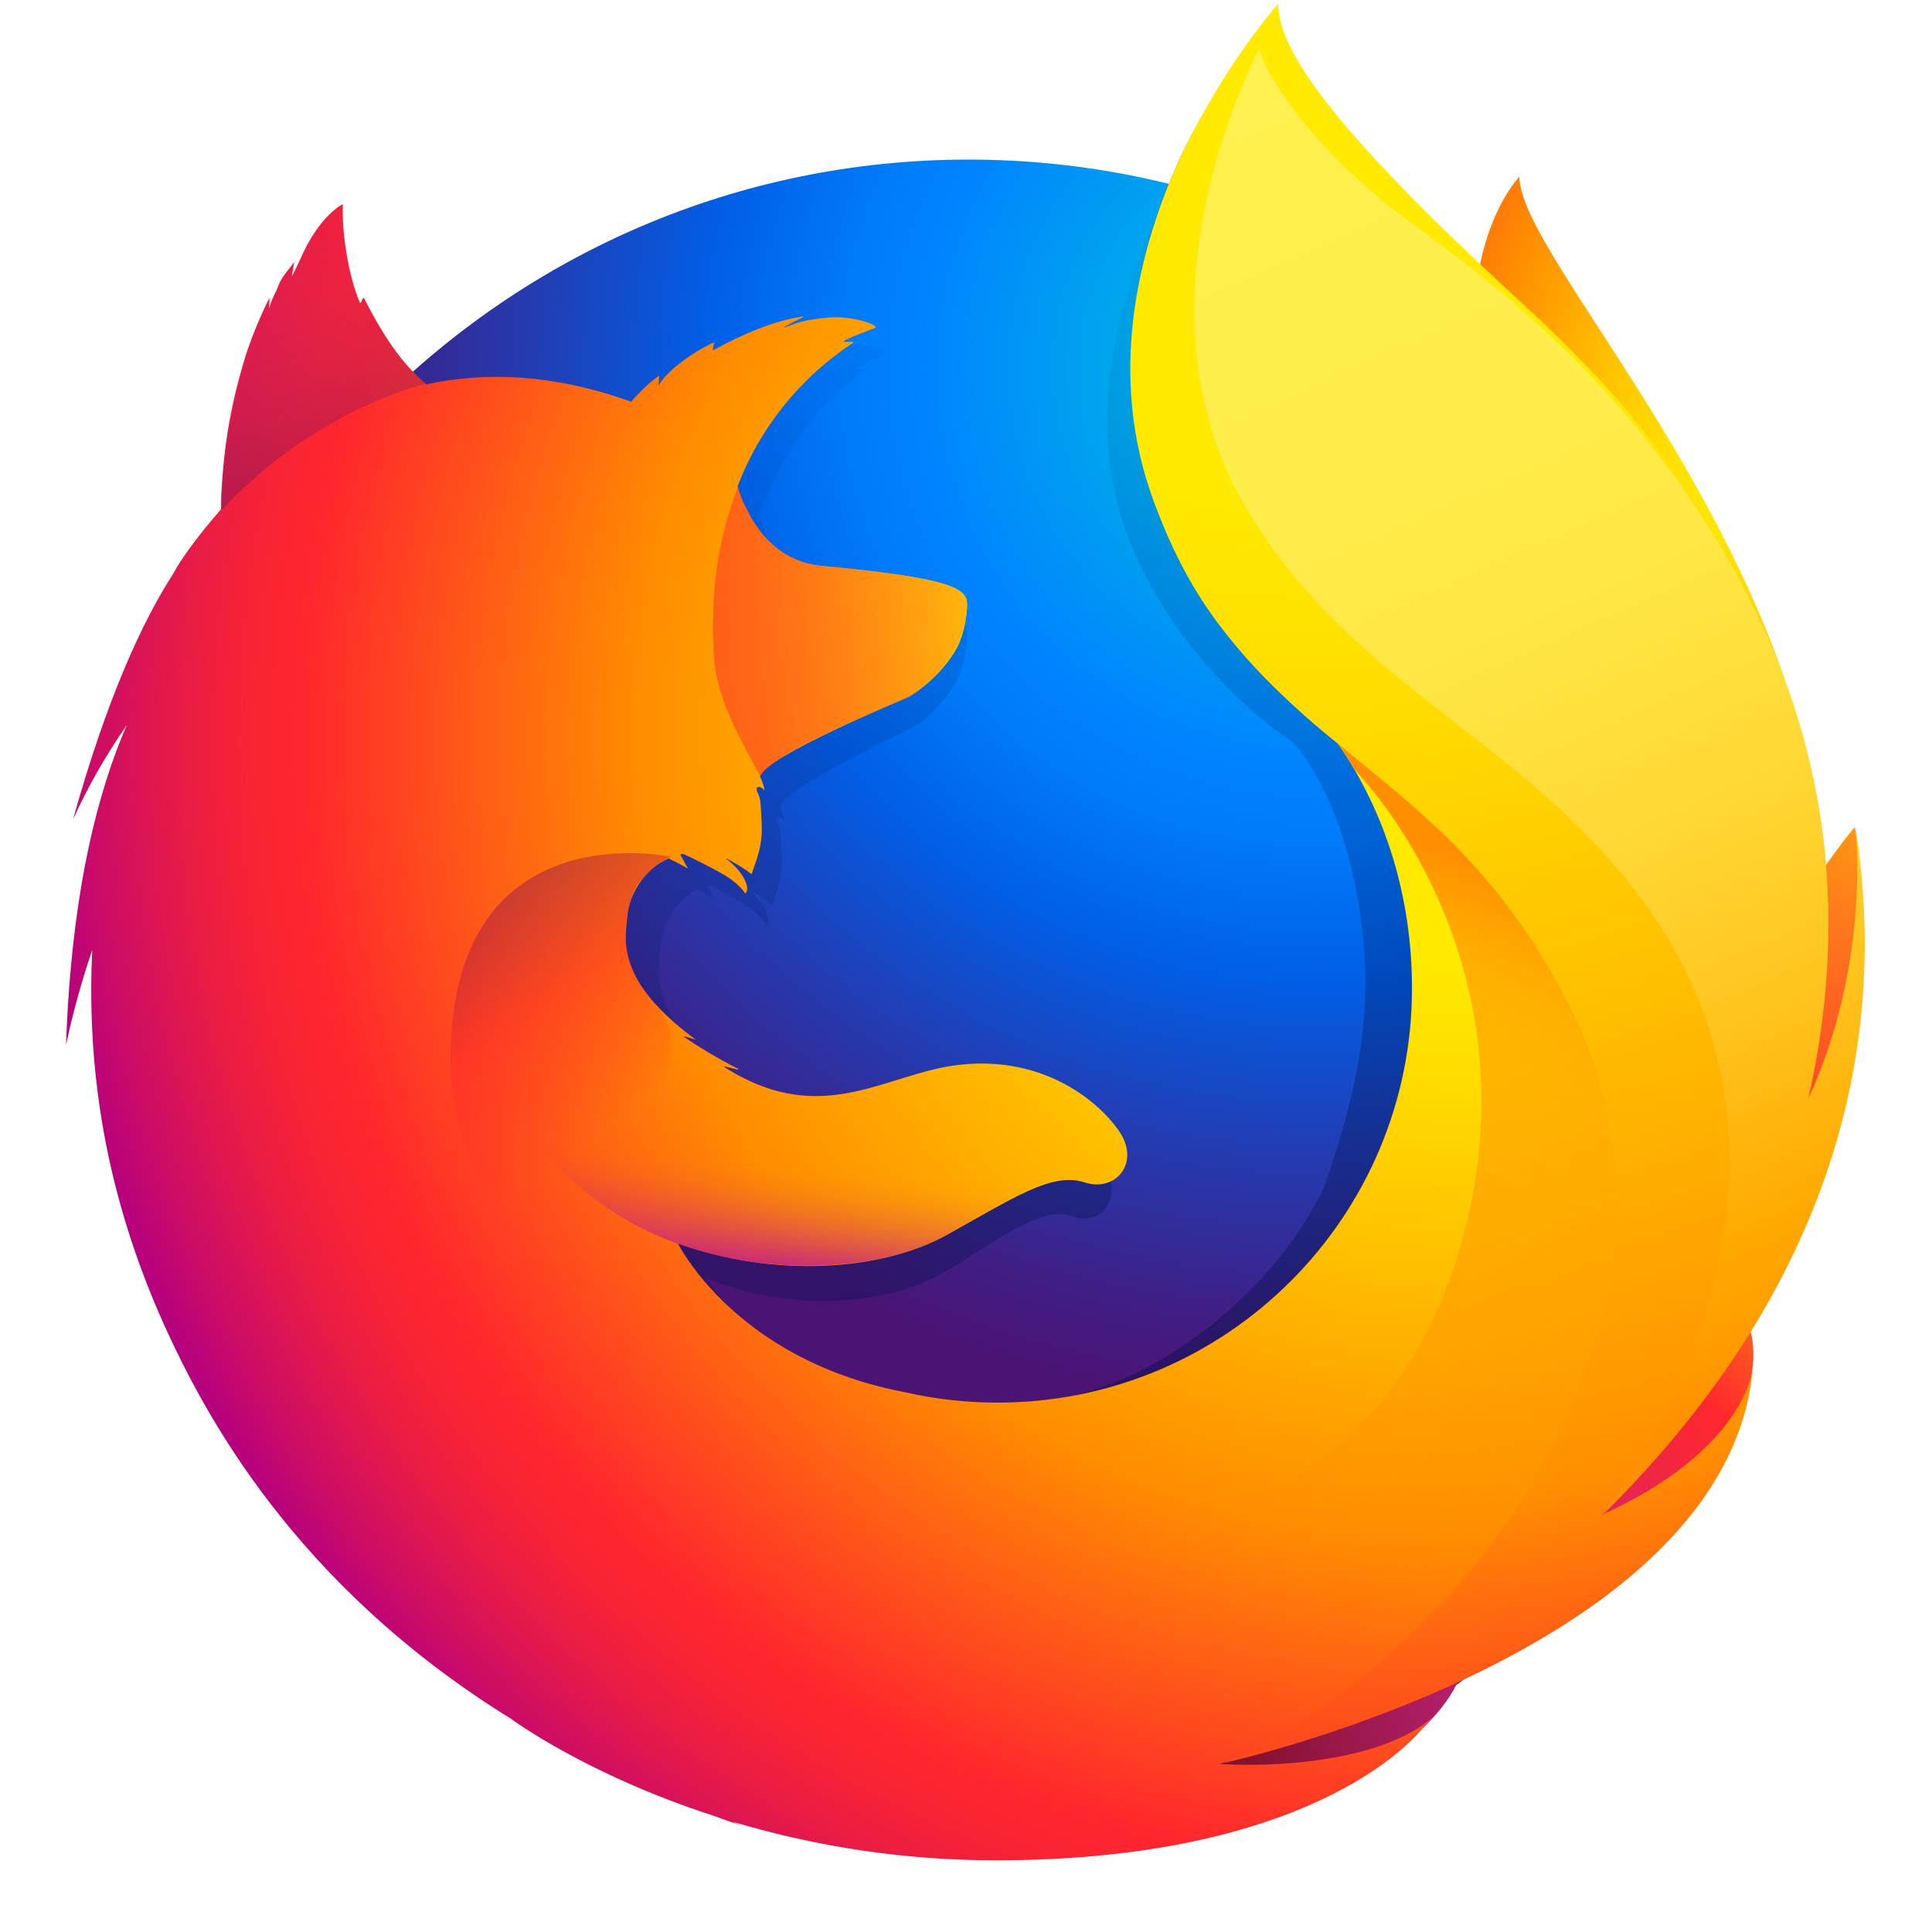
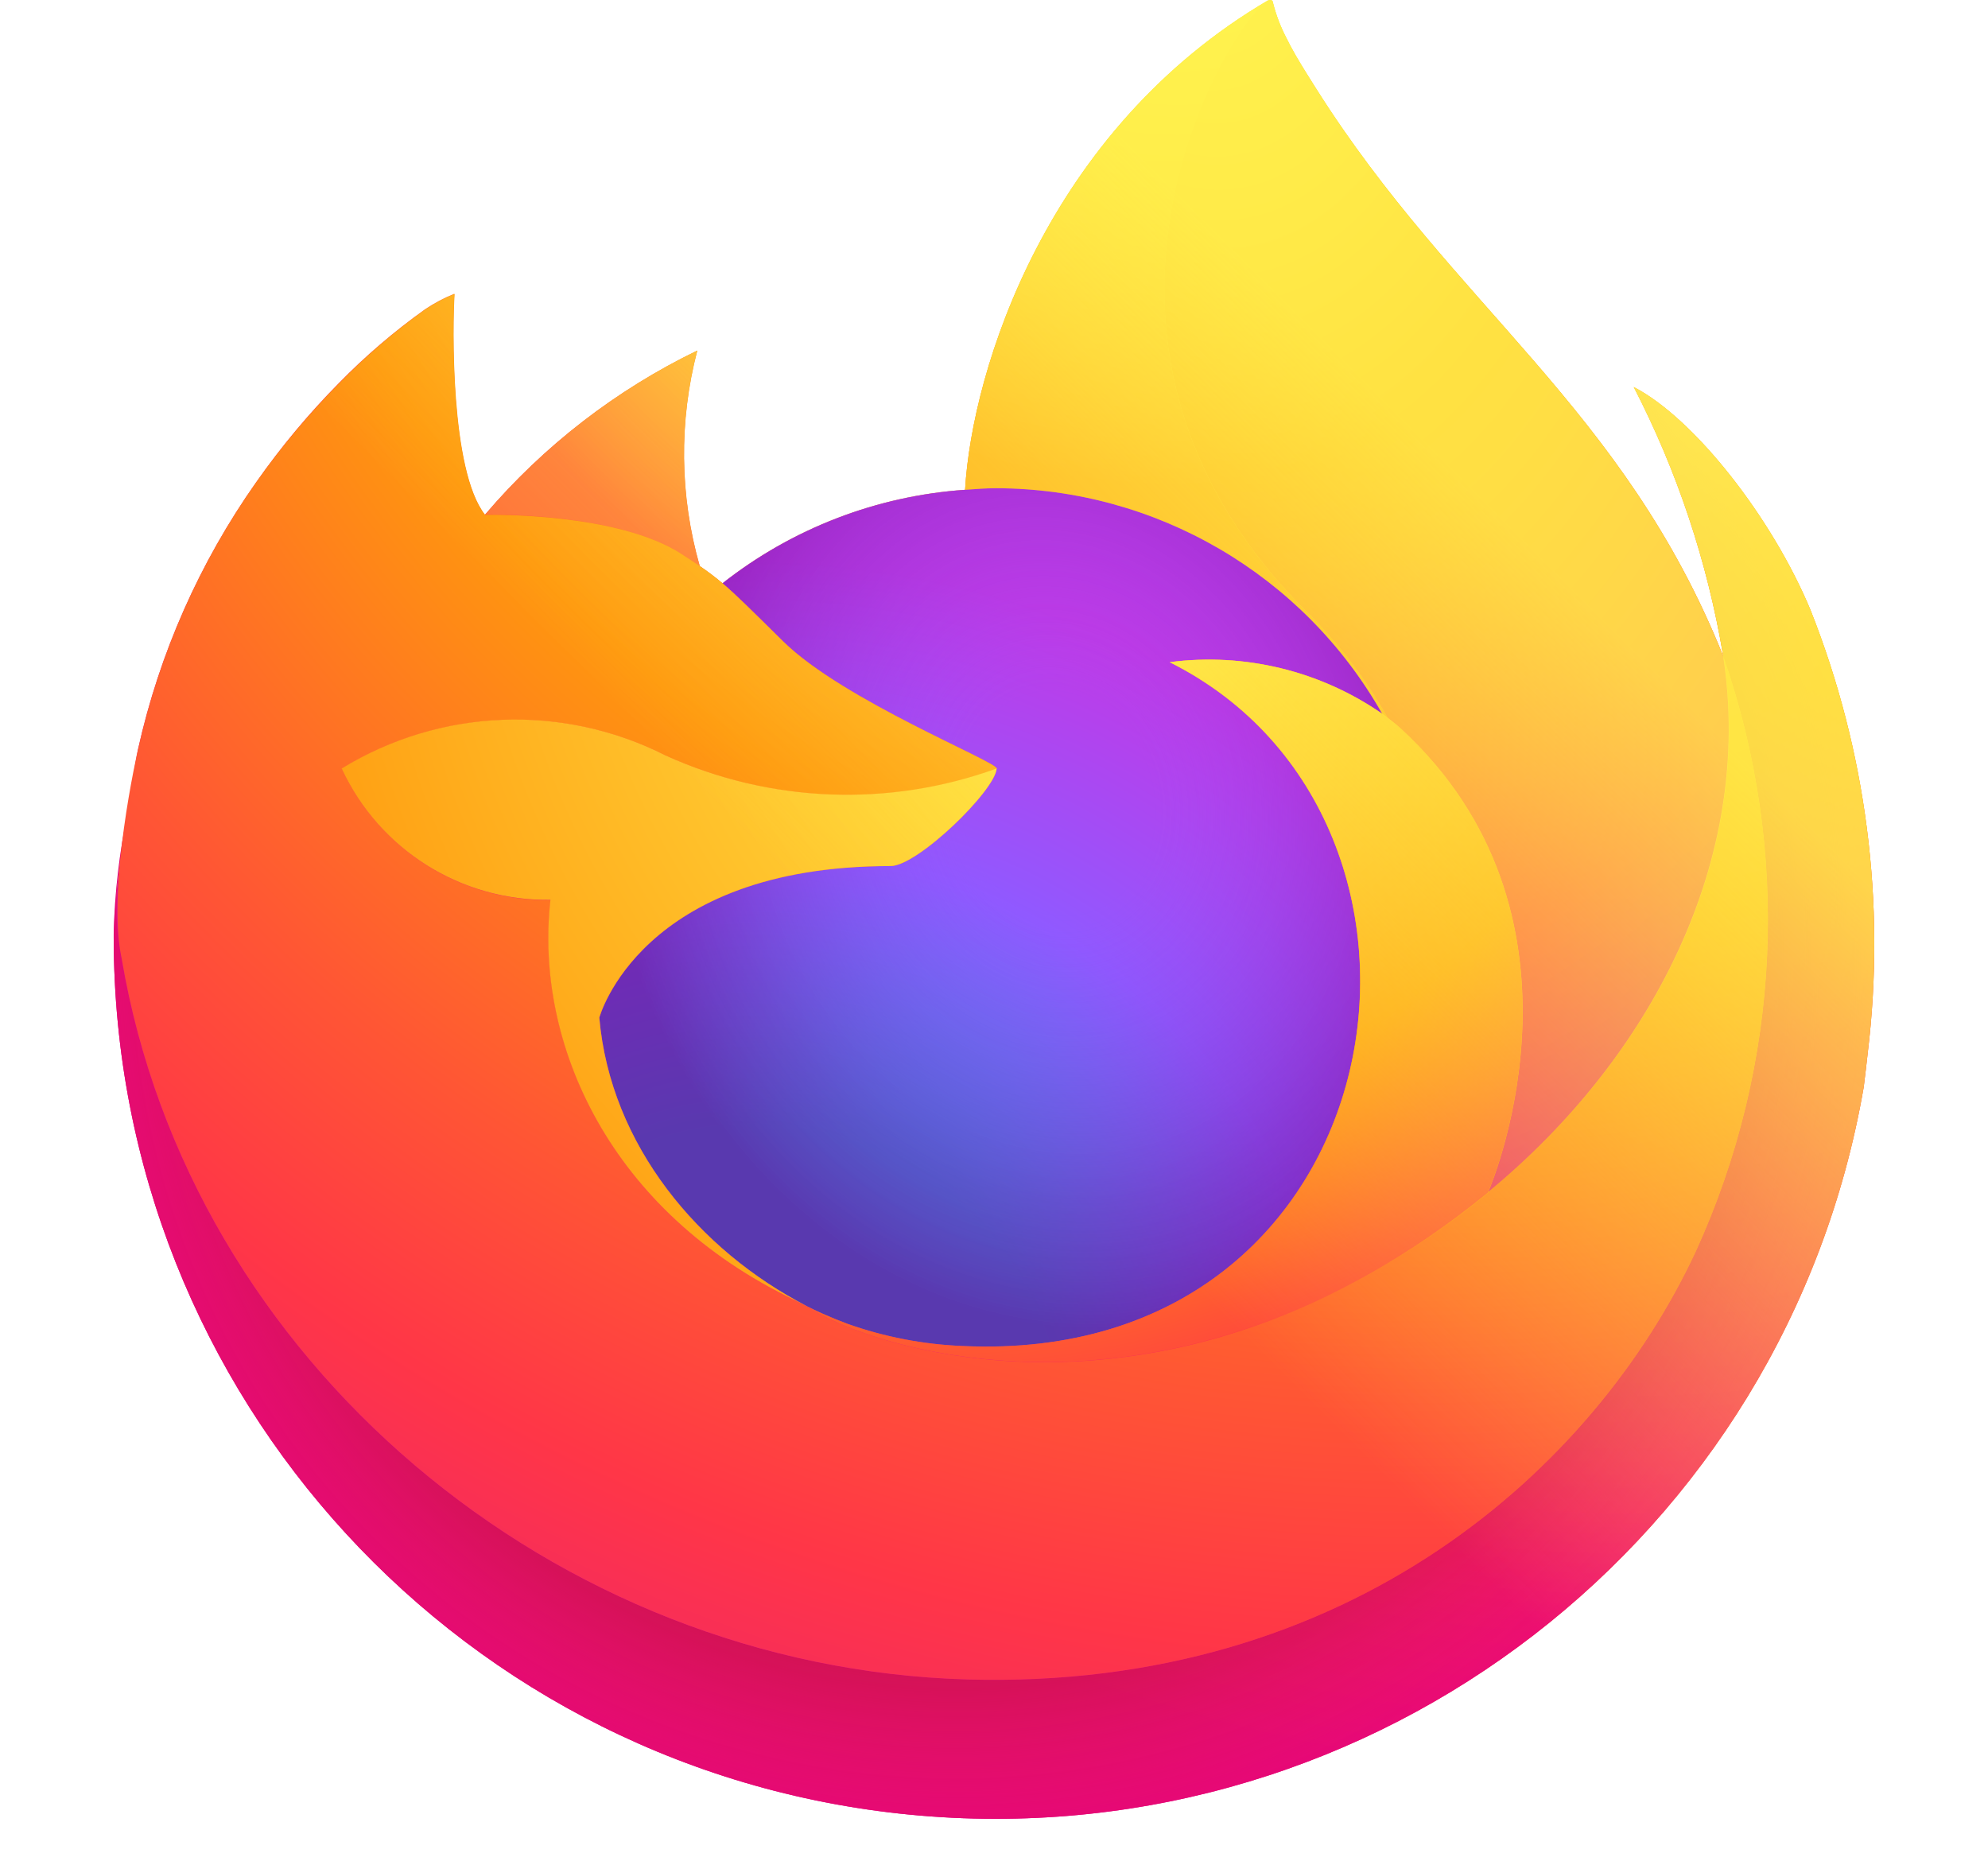
- <svg xmlns="http://www.w3.org/2000/svg" id="Firefox_-_Large" viewBox="0 0 1024 1024">
-   <defs>
-     <radialGradient id="radial-gradient" cx="-14480.522" cy="-8329.079" fx="-14509.281" r="450.875" gradientTransform="matrix(0.762, 0.034, -0.05, 1.12, 11560.893, 10069.103)" gradientUnits="userSpaceOnUse">
-       <stop offset="0.045" stop-color="#ffea00" />
-       <stop offset="0.12" stop-color="#ffde00" />
-       <stop offset="0.254" stop-color="#ffbf00" />
-       <stop offset="0.429" stop-color="#ff8e00" />
-       <stop offset="0.769" stop-color="#ff272d" />
-       <stop offset="0.872" stop-color="#e0255a" />
-       <stop offset="0.953" stop-color="#cc2477" />
-       <stop offset="1" stop-color="#c42482" />
+ <svg xmlns="http://www.w3.org/2000/svg" height="81.967" width="87.419" id="svg1008" version="1.1" viewBox="0 0 87.419 81.967">
+   <defs id="defs978">
+     <linearGradient gradientTransform="translate(3.7,-0.0040855)" gradientUnits="userSpaceOnUse" y2="74.468" x2="6.447" y1="12.393" x1="70.786" id="a">
+       <stop id="stop834" stop-color="#fff44f" offset=".048" />
+       <stop id="stop836" stop-color="#ffe847" offset=".111" />
+       <stop id="stop838" stop-color="#ffc830" offset=".225" />
+       <stop id="stop840" stop-color="#ff980e" offset=".368" />
+       <stop id="stop842" stop-color="#ff8b16" offset=".401" />
+       <stop id="stop844" stop-color="#ff672a" offset=".462" />
+       <stop id="stop846" stop-color="#ff3647" offset=".534" />
+       <stop id="stop848" stop-color="#e31587" offset=".705" />
+     </linearGradient>
+     <radialGradient gradientUnits="userSpaceOnUse" gradientTransform="translate(7978.7,8523.996)" r="80.797" cy="-8515.121" cx="-7907.187" id="b">
+       <stop id="stop851" stop-color="#ffbd4f" offset=".129" />
+       <stop id="stop853" stop-color="#ffac31" offset=".186" />
+       <stop id="stop855" stop-color="#ff9d17" offset=".247" />
+       <stop id="stop857" stop-color="#ff980e" offset=".283" />
+       <stop id="stop859" stop-color="#ff563b" offset=".403" />
+       <stop id="stop861" stop-color="#ff3750" offset=".467" />
+       <stop id="stop863" stop-color="#f5156c" offset=".71" />
+       <stop id="stop865" stop-color="#eb0878" offset=".782" />
+       <stop id="stop867" stop-color="#e50080" offset=".86" />
    </radialGradient>
-     <radialGradient id="radial-gradient-2" cx="-7529.669" cy="-7921.608" r="791.229" gradientTransform="translate(9921.963 9899.103) scale(1.225 1.225)" gradientUnits="userSpaceOnUse">
-       <stop offset="0" stop-color="#00ccda" />
-       <stop offset="0.22" stop-color="#0083ff" />
-       <stop offset="0.261" stop-color="#007af9" />
-       <stop offset="0.33" stop-color="#0060e8" />
-       <stop offset="0.333" stop-color="#005fe7" />
-       <stop offset="0.438" stop-color="#2639ad" />
-       <stop offset="0.522" stop-color="#401e84" />
-       <stop offset="0.566" stop-color="#4a1475" />
+     <radialGradient gradientUnits="userSpaceOnUse" gradientTransform="translate(7978.7,8523.996)" r="80.797" cy="-8482.089" cx="-7936.711" id="c">
+       <stop id="stop870" stop-color="#960e18" offset=".3" />
+       <stop id="stop872" stop-opacity=".74" stop-color="#b11927" offset=".351" />
+       <stop id="stop874" stop-opacity=".343" stop-color="#db293d" offset=".435" />
+       <stop id="stop876" stop-opacity=".094" stop-color="#f5334b" offset=".497" />
+       <stop id="stop878" stop-opacity="0" stop-color="#ff3750" offset=".53" />
    </radialGradient>
-     <linearGradient id="linear-gradient" x1="575.669" y1="731.188" x2="384.231" y2="104.96" gradientUnits="userSpaceOnUse">
-       <stop offset="0" stop-color="#000f43" stop-opacity="0.4" />
-       <stop offset="0.485" stop-color="#001962" stop-opacity="0.173" />
-       <stop offset="1" stop-color="#002079" stop-opacity="0" />
-     </linearGradient>
-     <radialGradient id="radial-gradient-3" cx="-8260.94" cy="-6516.556" r="266.886" gradientTransform="matrix(1.219, 0.123, -0.123, 1.219, 10296.265, 9597.23)" gradientUnits="userSpaceOnUse">
-       <stop offset="0.003" stop-color="#ffea00" />
-       <stop offset="0.497" stop-color="#ff272d" />
-       <stop offset="1" stop-color="#c42482" />
+     <radialGradient gradientUnits="userSpaceOnUse" gradientTransform="translate(7978.7,8523.996)" r="58.534" cy="-8533.457" cx="-7926.97" id="d">
+       <stop id="stop881" stop-color="#fff44f" offset=".132" />
+       <stop id="stop883" stop-color="#ffdc3e" offset=".252" />
+       <stop id="stop885" stop-color="#ff9d12" offset=".506" />
+       <stop id="stop887" stop-color="#ff980e" offset=".526" />
    </radialGradient>
-     <radialGradient id="radial-gradient-4" cx="-8285.087" cy="-6772.468" r="445.678" gradientTransform="matrix(1.219, 0.123, -0.123, 1.219, 10296.265, 9597.23)" gradientUnits="userSpaceOnUse">
-       <stop offset="0.003" stop-color="#ffe900" />
-       <stop offset="0.157" stop-color="#ffaf0e" />
-       <stop offset="0.316" stop-color="#ff7a1b" />
-       <stop offset="0.472" stop-color="#ff4e26" />
-       <stop offset="0.621" stop-color="#ff2c2e" />
-       <stop offset="0.762" stop-color="#ff1434" />
-       <stop offset="0.892" stop-color="#ff0538" />
-       <stop offset="1" stop-color="#ff0039" />
+     <radialGradient gradientUnits="userSpaceOnUse" gradientTransform="translate(7978.7,8523.996)" r="38.471" cy="-8460.984" cx="-7945.648" id="e">
+       <stop id="stop890" stop-color="#3a8ee6" offset=".353" />
+       <stop id="stop892" stop-color="#5c79f0" offset=".472" />
+       <stop id="stop894" stop-color="#9059ff" offset=".669" />
+       <stop id="stop896" stop-color="#c139e6" offset="1" />
    </radialGradient>
-     <radialGradient id="radial-gradient-5" cx="-8222.051" cy="-6359.332" r="408.958" gradientTransform="matrix(1.219, 0.123, -0.123, 1.219, 10296.265, 9597.23)" gradientUnits="userSpaceOnUse">
-       <stop offset="0.003" stop-color="#ff272d" />
-       <stop offset="0.497" stop-color="#c42482" />
-       <stop offset="0.986" stop-color="#620700" />
+     <radialGradient gradientUnits="userSpaceOnUse" gradientTransform="matrix(0.972,-0.235,0.275,1.138,10095.002,7833.794)" r="20.397" cy="-8491.546" cx="-7935.62" id="f">
+       <stop id="stop899" stop-opacity="0" stop-color="#9059ff" offset=".206" />
+       <stop id="stop901" stop-opacity=".064" stop-color="#8c4ff3" offset=".278" />
+       <stop id="stop903" stop-opacity=".45" stop-color="#7716a8" offset=".747" />
+       <stop id="stop905" stop-opacity=".6" stop-color="#6e008b" offset=".975" />
    </radialGradient>
-     <radialGradient id="radial-gradient-6" cx="750.189" cy="396.041" fx="778.167" fy="382.212" r="782.18" gradientUnits="userSpaceOnUse">
-       <stop offset="0.156" stop-color="#ffea00" />
-       <stop offset="0.231" stop-color="#ffde00" />
-       <stop offset="0.365" stop-color="#ffbf00" />
-       <stop offset="0.541" stop-color="#ff8e00" />
-       <stop offset="0.763" stop-color="#ff272d" />
-       <stop offset="0.796" stop-color="#f92433" />
-       <stop offset="0.841" stop-color="#e91c45" />
-       <stop offset="0.893" stop-color="#cf0e62" />
-       <stop offset="0.935" stop-color="#b5007f" />
+     <radialGradient gradientUnits="userSpaceOnUse" gradientTransform="translate(7978.7,8523.996)" r="27.676" cy="-8518.427" cx="-7937.731" id="g">
+       <stop id="stop908" stop-color="#ffe226" offset="0" />
+       <stop id="stop910" stop-color="#ffdb27" offset=".121" />
+       <stop id="stop912" stop-color="#ffc82a" offset=".295" />
+       <stop id="stop914" stop-color="#ffa930" offset=".502" />
+       <stop id="stop916" stop-color="#ff7e37" offset=".732" />
+       <stop id="stop918" stop-color="#ff7139" offset=".792" />
    </radialGradient>
-     <radialGradient id="radial-gradient-7" cx="691.339" cy="3.289" r="923.615" gradientUnits="userSpaceOnUse">
-       <stop offset="0.279" stop-color="#ffea00" />
-       <stop offset="0.402" stop-color="#fd0" />
-       <stop offset="0.63" stop-color="#ffba00" />
-       <stop offset="0.856" stop-color="#ff9100" />
-       <stop offset="0.933" stop-color="#ff6711" />
-       <stop offset="0.994" stop-color="#ff4a1d" />
+     <radialGradient gradientUnits="userSpaceOnUse" gradientTransform="translate(7978.7,8523.996)" r="118.081" cy="-8535.981" cx="-7915.977" id="h">
+       <stop id="stop921" stop-color="#fff44f" offset=".113" />
+       <stop id="stop923" stop-color="#ff980e" offset=".456" />
+       <stop id="stop925" stop-color="#ff5634" offset=".622" />
+       <stop id="stop927" stop-color="#ff3647" offset=".716" />
+       <stop id="stop929" stop-color="#e31587" offset=".904" />
    </radialGradient>
-     <linearGradient id="linear-gradient-2" x1="-8944.65" y1="-6677.742" x2="-8660.289" y2="-6750.226" gradientTransform="matrix(1.219, 0.123, -0.123, 1.219, 10296.265, 9597.23)" gradientUnits="userSpaceOnUse">
-       <stop offset="0" stop-color="#c42482" stop-opacity="0.5" />
-       <stop offset="0.474" stop-color="#ff272d" stop-opacity="0.5" />
-       <stop offset="0.486" stop-color="#ff2c2c" stop-opacity="0.513" />
-       <stop offset="0.675" stop-color="#ff7a1a" stop-opacity="0.72" />
-       <stop offset="0.829" stop-color="#ffb20d" stop-opacity="0.871" />
-       <stop offset="0.942" stop-color="#ffd605" stop-opacity="0.964" />
-       <stop offset="1" stop-color="#ffe302" />
-     </linearGradient>
-     <linearGradient id="linear-gradient-3" x1="245.347" y1="-1082.012" x2="190.775" y2="-1221.859" gradientTransform="matrix(0.995, 0.1, -0.1, 0.995, -173.696, 1313.941)" gradientUnits="userSpaceOnUse">
-       <stop offset="0" stop-color="#891551" stop-opacity="0.6" />
-       <stop offset="1" stop-color="#c42482" stop-opacity="0" />
-     </linearGradient>
-     <linearGradient id="linear-gradient-4" x1="22.04" y1="718.827" x2="116.148" y2="825.714" gradientTransform="matrix(0.995, 0.1, -0.1, 0.995, 305.439, -246.471)" gradientUnits="userSpaceOnUse">
-       <stop offset="0.005" stop-color="#891551" stop-opacity="0.5" />
-       <stop offset="0.484" stop-color="#ff272d" stop-opacity="0.5" />
-       <stop offset="1" stop-color="#ff272d" stop-opacity="0" />
-     </linearGradient>
-     <linearGradient id="linear-gradient-5" x1="200.104" y1="904.616" x2="200.171" y2="829.835" gradientTransform="matrix(0.995, 0.1, -0.1, 0.995, 305.439, -246.471)" gradientUnits="userSpaceOnUse">
-       <stop offset="0" stop-color="#c42482" />
-       <stop offset="0.083" stop-color="#c42482" stop-opacity="0.81" />
-       <stop offset="0.206" stop-color="#c42482" stop-opacity="0.565" />
-       <stop offset="0.328" stop-color="#c42482" stop-opacity="0.362" />
-       <stop offset="0.447" stop-color="#c42482" stop-opacity="0.204" />
-       <stop offset="0.562" stop-color="#c42482" stop-opacity="0.091" />
-       <stop offset="0.673" stop-color="#c42482" stop-opacity="0.023" />
-       <stop offset="0.773" stop-color="#c42482" stop-opacity="0" />
-     </linearGradient>
-     <linearGradient id="linear-gradient-6" x1="655.531" y1="38.12" x2="961.187" y2="721.615" gradientUnits="userSpaceOnUse">
-       <stop offset="0" stop-color="#fff14f" />
-       <stop offset="0.268" stop-color="#ffee4c" />
-       <stop offset="0.452" stop-color="#ffe643" />
-       <stop offset="0.612" stop-color="#ffd834" />
-       <stop offset="0.757" stop-color="#ffc41e" />
-       <stop offset="0.892" stop-color="#ffab02" />
-       <stop offset="0.902" stop-color="#ffa900" />
-       <stop offset="0.949" stop-color="#ffa000" />
-       <stop offset="1" stop-color="#ff9100" />
-     </linearGradient>
-     <linearGradient id="linear-gradient-7" x1="715.885" y1="431.21" x2="571.098" y2="819.96" gradientUnits="userSpaceOnUse">
-       <stop offset="0" stop-color="#ff8e00" />
-       <stop offset="0.04" stop-color="#ff8e00" stop-opacity="0.858" />
-       <stop offset="0.084" stop-color="#ff8e00" stop-opacity="0.729" />
-       <stop offset="0.13" stop-color="#ff8e00" stop-opacity="0.628" />
-       <stop offset="0.178" stop-color="#ff8e00" stop-opacity="0.557" />
-       <stop offset="0.227" stop-color="#ff8e00" stop-opacity="0.514" />
-       <stop offset="0.282" stop-color="#ff8e00" stop-opacity="0.5" />
-       <stop offset="0.389" stop-color="#ff8e00" stop-opacity="0.478" />
-       <stop offset="0.524" stop-color="#ff8e00" stop-opacity="0.416" />
-       <stop offset="0.676" stop-color="#ff8e00" stop-opacity="0.314" />
-       <stop offset="0.838" stop-color="#ff8e00" stop-opacity="0.172" />
-       <stop offset="1" stop-color="#ff8e00" stop-opacity="0" />
+     <radialGradient gradientUnits="userSpaceOnUse" gradientTransform="matrix(0.105,0.995,-0.653,0.069,-4680.304,8470.187)" r="86.499" cy="-8522.859" cx="-7927.165" id="i">
+       <stop id="stop932" stop-color="#fff44f" offset="0" />
+       <stop id="stop934" stop-color="#ffe847" offset=".06" />
+       <stop id="stop936" stop-color="#ffc830" offset=".168" />
+       <stop id="stop938" stop-color="#ff980e" offset=".304" />
+       <stop id="stop940" stop-color="#ff8b16" offset=".356" />
+       <stop id="stop942" stop-color="#ff672a" offset=".455" />
+       <stop id="stop944" stop-color="#ff3647" offset=".57" />
+       <stop id="stop946" stop-color="#e31587" offset=".737" />
+     </radialGradient>
+     <radialGradient gradientUnits="userSpaceOnUse" gradientTransform="translate(7978.7,8523.996)" r="73.72" cy="-8508.176" cx="-7938.383" id="j">
+       <stop id="stop949" stop-color="#fff44f" offset=".137" />
+       <stop id="stop951" stop-color="#ff980e" offset=".48" />
+       <stop id="stop953" stop-color="#ff5634" offset=".592" />
+       <stop id="stop955" stop-color="#ff3647" offset=".655" />
+       <stop id="stop957" stop-color="#e31587" offset=".904" />
+     </radialGradient>
+     <radialGradient gradientUnits="userSpaceOnUse" gradientTransform="translate(7978.7,8523.996)" r="80.686" cy="-8503.861" cx="-7918.923" id="k">
+       <stop id="stop960" stop-color="#fff44f" offset=".094" />
+       <stop id="stop962" stop-color="#ffe141" offset=".231" />
+       <stop id="stop964" stop-color="#ffaf1e" offset=".509" />
+       <stop id="stop966" stop-color="#ff980e" offset=".626" />
+     </radialGradient>
+     <linearGradient gradientTransform="translate(3.7,-0.0040855)" gradientUnits="userSpaceOnUse" y2="66.806" x2="15.267" y1="12.061" x1="70.013" id="l">
+       <stop id="stop969" stop-opacity=".8" stop-color="#fff44f" offset=".167" />
+       <stop id="stop971" stop-opacity=".634" stop-color="#fff44f" offset=".266" />
+       <stop id="stop973" stop-opacity=".217" stop-color="#fff44f" offset=".489" />
+       <stop id="stop975" stop-opacity="0" stop-color="#fff44f" offset=".6" />
    </linearGradient>
  </defs>
-   <g>
-     <path d="M805.285,93.558c-23.947,27.884-35.1,90.639-10.818,154.256s61.5,49.8,84.7,114.673c30.623,85.6,16.369,200.589,16.369,200.589s36.814,106.609,62.468-6.633C1014.787,343.74,805.285,145.937,805.285,93.558Z" style="fill: url(#radial-gradient)" />
-     <path id="_Path_" d="M513.072,976.638c245.236,0,443.9-199.739,443.9-446.028S758.308,84.583,513.31,84.583,69.65,284.322,69.65,530.61C69.175,777.137,268.073,976.638,513.072,976.638Z" style="fill: url(#radial-gradient-2)" />
-     <path d="M845.675,805.636a246.888,246.888,0,0,1-30.123,18.183,704,704,0,0,0,38.3-62.961c9.46-10.47,18.126-20.648,25.188-31.653,3.437-5.407,7.313-12.079,11.416-19.819,24.921-44.9,52.4-117.563,53.179-192.2l0-.18c.018-1.837.029-3.675.014-5.515a257.6,257.6,0,0,0-5.712-55.748c.2,1.431.376,2.861.556,4.291-.221-1.1-.407-2.212-.644-3.314.366,2.034.66,4,.976,5.983,5.094,43.217,1.466,85.372-16.682,116.45-.286.454-.58.879-.869,1.323,9.41-47.234,12.558-99.387,2.088-151.6,0,0-4.187-25.383-35.376-102.441-17.952-44.353-49.833-80.716-78-107.207-24.69-30.546-47.114-51.045-59.475-64.06-25.821-27.189-36.643-47.569-41.087-60.867-3.853-1.932-53.135-49.807-57.05-51.631-21.511,33.352-89.162,137.675-56.981,235.146,14.584,44.172,51.467,90.017,90.067,115.736,1.695,1.936,22.969,25.042,33.086,77.157C728.992,524.551,723.5,566.564,702,628.692c-25.286,54.505-90.067,108.388-150.724,113.9C421.6,754.373,374.127,677.484,374.127,677.484c46.336,18.525,97.568,14.65,128.724-4.556,31.4-19.425,50.394-33.827,65.81-28.148,15.2,5.653,27.3-10.756,16.442-27.767a78.5,78.5,0,0,0-79.4-34.573c-31.433,5.109-60.226,30.009-101.412,5.894a85.528,85.528,0,0,1-7.729-5.062c-2.715-1.785,8.826,2.717,6.133.688-8.015-4.354-22.2-13.842-25.88-17.217-.613-.562,6.219,2.179,5.606,1.616-38.51-31.712-33.7-53.134-32.49-66.57.969-10.749,7.964-24.523,19.751-30.11,5.693,3.107,9.24,5.479,9.24,5.479s-2.428-4.961-3.741-7.576c.46-.2.9-.147,1.358-.342,4.664,2.251,14.977,8.1,20.407,11.667,7.072,4.988,9.326,9.436,9.326,9.436s1.862-1.025.485-5.375c-.5-1.784-2.647-7.453-9.652-13.174l.438.049a81.2,81.2,0,0,1,11.867,8.241c1.975-7.181,5.527-14.679,4.746-28.092-.477-9.431-.257-11.873-1.919-15.515-1.488-3.128.834-4.348,3.418-1.1a32.826,32.826,0,0,0-2.208-7.4l.022-.244c3.225-11.236,68.248-40.461,72.981-43.877a67.355,67.355,0,0,0,19.132-20.8c3.617-5.763,6.337-13.848,7-26.112.355-8.844-3.759-14.734-69.507-21.618-17.981-1.771-28.531-14.8-34.526-26.823-1.094-2.59-2.209-4.937-3.325-7.282a58,58,0,0,1-2.558-8.431c10.749-30.873,28.81-56.977,55.367-76.7,1.447-1.318-5.782.338-4.336-.98,1.687-1.538,12.706-5.977,14.787-6.977,2.542-1.2-10.882-6.9-22.732-5.512-12.069,1.36-14.632,2.8-21.073,5.531,2.673-2.661,11.173-6.149,9.18-6.126-13.011,1.995-29.179,9.558-43,18.124a10.731,10.731,0,0,1,.835-4.348c-6.441,2.732-22.26,13.788-26.865,23.142a44.329,44.329,0,0,0,.266-5.4A84.483,84.483,0,0,0,351.9,227.362l-.241.219c-37.358-15.05-70.233-16.024-98.053-9.276-6.086-6.112-9.059-1.644-22.907-32.069-.941-1.832.722,1.809,0,0-2.278-5.9,1.389,7.872,0,0-23.284,18.372-53.92,39.193-68.626,53.89-.182.586,17.156-4.9,0,0-6.008,1.716-5.6,5.281-6.513,37.5-.22,2.443-.025,5.179-.223,7.378-11.748,14.968-19.749,27.643-22.775,34.211-15.193,26.18-31.926,66.992-48.146,131.551A334.364,334.364,0,0,1,110.2,400.365c-13.488,34.267-26.527,88.078-29.134,170.945a483.614,483.614,0,0,1,12.533-50.66,473.038,473.038,0,0,0,34.74,201.061c9.329,22.821,24.76,57.455,51.029,95.4,82.533,86.839,198.945,140.9,327.852,140.9C641.792,958.012,762.635,899.133,845.675,805.636Z" style="fill: url(#linear-gradient)" />
-     <path d="M746.1,868.708c162.87-18.86,234.969-186.7,142.381-190-83.633-2.673-219.527,198.9-142.381,190Z" style="fill: url(#radial-gradient-3)" />
-     <path d="M900.207,644.424c112.056-65.214,82.839-206.08,82.839-206.08S939.8,488.582,910.421,568.664C881.4,647.963,832.837,683.812,900.207,644.424Z" style="fill: url(#radial-gradient-4)" />
-     <path d="M544.474,952.062c156.227,49.851,290.5-73.22,207.733-114.32C676.956,800.676,470.324,928.49,544.474,952.062Z" style="fill: url(#radial-gradient-5)" />
-     <path d="M911.849,704.234c3.8-5.363,8.94-22.535,13.48-30.211C952.911,629.5,953.106,594,953.106,593.187c16.659-83.219,15.148-117.2,4.9-180.043-8.251-50.6-44.322-123.092-75.57-158-32.2-35.965-9.514-24.247-40.692-50.518-27.327-30.293-53.823-60.291-68.253-72.355C669.215,45.094,671.571,26.577,673.579,23.42c-.339.371-.837.922-1.472,1.643C670.872,20.14,670,16,670,16s-57,57-69,152c-7.834,62.021,15.383,126.676,49,168a381.367,381.367,0,0,0,59,58l0-.026c25.4,36.477,39.38,81.489,39.38,129.909,0,121.244-98.341,219.531-219.652,219.531a220.455,220.455,0,0,1-49.134-5.519c-57.236-10.908-90.288-39.781-106.772-59.382-9.447-11.234-13.464-19.423-13.464-19.423,51.283,18.371,107.986,14.528,142.468-4.518,34.749-19.265,55.774-33.546,72.837-27.915,16.82,5.606,30.211-10.667,18.2-27.536-11.771-16.845-42.4-40.97-87.878-34.286-34.789,5.067-66.657,29.76-112.24,5.845a96.313,96.313,0,0,1-8.554-5.02c-3.005-1.771,9.768,2.695,6.787.682-8.87-4.318-24.573-13.728-28.643-17.074-.679-.557,6.883,2.161,6.2,1.6-42.621-31.449-37.3-52.693-35.959-66.018,1.073-10.66,8.814-24.32,21.859-29.86,6.3,3.081,10.226,5.433,10.226,5.433s-2.688-4.92-4.141-7.513c.509-.194.994-.145,1.5-.339,5.162,2.232,16.576,8.029,22.586,11.57,7.827,4.947,10.322,9.358,10.322,9.358s2.061-1.016.536-5.33c-.557-1.769-2.929-7.391-10.682-13.065l.485.049a90.851,90.851,0,0,1,13.134,8.173c2.186-7.121,6.118-14.557,5.253-27.859-.528-9.352-.284-11.775-2.124-15.386-1.647-3.1.924-4.312,3.782-1.088a30.038,30.038,0,0,0-2.444-7.343l.025-.242c3.57-11.143,75.535-40.125,80.773-43.513a70.31,70.31,0,0,0,21.175-20.63c4-5.715,7.014-13.733,7.748-25.895.246-5.48-1.441-9.817-20.5-13.965-11.439-2.49-29.136-4.913-56.433-7.474-19.9-1.756-31.577-14.676-38.212-26.6-1.211-2.569-2.445-4.9-3.68-7.222a53.108,53.108,0,0,1-2.831-8.36,158.47,158.47,0,0,1,61.279-76.063c1.6-1.308-6.4.335-4.8-.972,1.868-1.525,14.063-5.927,16.367-6.919,2.813-1.186-12.044-6.84-25.159-5.466-13.357,1.349-16.194,2.776-23.323,5.486,2.959-2.639,12.366-6.1,10.161-6.075-14.4,1.978-32.3,9.479-47.6,17.973a9.676,9.676,0,0,1,.924-4.312c-7.129,2.709-24.637,13.674-29.734,22.95a39.488,39.488,0,0,0,.294-5.354,88.678,88.678,0,0,0-14.6,13.7l-.267.218c-41.347-14.925-77.732-15.891-108.522-9.2-6.736-6.061-17.566-15.226-32.892-45.4-1.041-1.817-1.6,3.755-2.4,1.961-5.955-13.813-9.553-36.444-8.962-52.046,0,0-12.318,5.614-22.513,29.06-1.893,4.215-3.107,6.54-4.32,8.865-.558.678,1.265-7.7.974-7.244-1.772,3-6.356,7.192-8.371,12.618-1.384,4.021-3.325,6.273-4.564,11.288l-.291.46c-.1-1.478.367-6.081.027-5.137a236.1,236.1,0,0,0-12.308,29.841c-5.489,18.046-11.879,42.61-12.892,74.565-.244,2.423-.027,5.136-.247,7.317-13,14.844-21.858,27.413-25.207,33.928C75.18,329.762,56.66,370.236,38.707,434.259A319.143,319.143,0,0,1,67.245,384.27C52.316,418.253,37.885,471.618,35,553.8a438.522,438.522,0,0,1,13.872-50.24c-2.578,54.8,3.805,122.74,38.449,199.393,20.57,45.087,67.921,136.649,183.62,208.1l-.01.007s39.36,29.3,107.017,51.259c5,1.814,10.065,3.6,15.234,5.333-1.622-.655-3.191-1.344-4.715-2.052a484.883,484.883,0,0,0,138.8,20.4c175.18.149,226.846-70.2,226.846-70.2s-.182.137-.513.377q3.708-3.491,7.143-7.257c-27.639,26.1-90.715,27.832-114.3,25.949,40.223-11.813,66.691-21.806,118.175-41.519Q773.655,890,783.1,885.71c.681-.3,1.368-.625,2.052-.936,1.249-.582,2.486-1.132,3.747-1.744a349.205,349.205,0,0,0,70.262-43.987c51.7-41.3,62.949-81.557,68.829-108.1-.82,2.544-3.375,8.475-5.17,12.316-13.315,28.482-42.841,45.959-74.908,60.948A688.993,688.993,0,0,0,890.3,741.773C900.767,731.39,904.033,715.148,911.849,704.234Z" style="fill: url(#radial-gradient-6)" />
-     <path d="M848.921,802.982c21.08-23.241,40.01-49.824,54.349-79.968,36.9-77.582,93.952-206.58,49.018-341.306C916.775,275.225,868.016,217,806.107,160.122,705.563,67.756,677.482,26.521,677.482,2c0,0-116.089,129.409-65.742,264.381S765.2,396.405,833.419,537.255C913.694,703,768.47,883.869,648.375,934.493c7.353-1.633,266.97-60.383,280.614-208.882C928.68,728.342,922.83,769.414,848.921,802.982Z" style="fill: url(#radial-gradient-7)" />
-     <path d="M512.592,321.373c.393-8.77-4.156-14.66-76.682-21.463-29.839-2.755-41.265-30.334-44.748-41.941-10.61,27.565-14.991,56.49-12.636,91.477,1.61,22.92,17.009,47.521,24.37,61.965,0,0,1.636-2.126,2.391-2.912,13.861-14.431,71.936-36.419,77.392-39.541C488.693,365.159,511.582,348.435,512.592,321.373Z" style="fill: url(#linear-gradient-2)" />
-     <path d="M193.314,158.471c-1.041-1.818-1.6,3.754-2.4,1.961-5.955-13.813-9.578-36.2-8.72-52.022,0,0-12.318,5.614-22.513,29.06-1.893,4.215-3.107,6.54-4.32,8.865-.558.678,1.265-7.7.974-7.244-1.771,3-6.355,7.192-8.346,12.375-1.651,4.239-3.349,6.515-4.613,11.772-.389,1.429.392-6.323.052-5.379-23.711,45.825-28.237,115.114-25.738,112.184,50.478-53.9,108.325-66.683,108.325-66.683-6.155-4.534-19.528-17.625-32.7-44.889Z" style="fill: url(#linear-gradient-3)" />
-     <path d="M384.844,722.1c-69.724-29.769-148.992-71.755-146-167.138,4.075-125.619,117.145-100.791,117.145-100.791-4.267,1.039-15.675,9.162-19.718,17.82-4.273,10.827-12.069,35.276,11.551,60.9,37.089,40.192-76.2,95.356,98.663,199.567,4.41,2.4-40.991-1.43-61.639-10.358Z" style="fill: url(#linear-gradient-4)" />
-     <path d="M360.074,659.5c49.442,17.207,107.04,14.189,141.523-4.858,23.085-12.851,52.7-33.434,70.922-28.353-15.777-6.236-27.726-9.15-42.1-9.862-2.448,0-5.382-.052-8.048-.32a136.228,136.228,0,0,0-15.757.863c-8.9.818-18.766,6.433-27.735,5.532-.485-.049,8.7-3.774,7.953-3.605-4.752.991-9.915,1.205-15.37,1.881-3.467.386-6.449.82-9.891.963-102.982,8.733-190.017-55.813-190.017-55.813-7.408,24.95,33.166,74.3,88.521,93.572Z" style="fill: url(#linear-gradient-5)" />
-     <path d="M848.738,803.646C952.9,701.376,1005.6,577.061,983.321,437.627c0,0,8.9,71.5-24.848,144.628,16.213-71.393,18.1-160.114-24.975-251.988C876.005,207.636,781.45,143.109,745.351,116.189,690.656,75.4,667.983,33.87,667.574,25.3c-16.339,33.477-65.766,148.2-5.31,247,56.64,92.564,145.865,120.039,208.328,204.947C985.667,633.667,848.738,803.646,848.738,803.646Z" style="fill: url(#linear-gradient-6)" />
-     <path d="M833.814,537.551C797.412,462.35,751.978,429.55,709,394c5,7,6.232,9.473,9,14,37.827,40.316,93.607,138.656,53.11,262.107C694.881,902.482,389.967,793.057,358,762.319c12.932,134.489,238.036,198.845,384.6,111.63C826,795,893.468,660.788,833.814,537.551Z" style="fill: url(#linear-gradient-7)" />
-   </g>
+   <path style="fill:url(#a)" id="path980" d="m 79.616,26.827 c -1.684,-4.052 -5.1,-8.427 -7.775,-9.81 a 40.266,40.266 0 0 1 3.925,11.764 l 0.007,0.065 c -4.382,-10.925 -11.813,-15.33 -17.882,-24.922 -0.307,-0.485 -0.614,-0.971 -0.913,-1.484 -0.171,-0.293 -0.308,-0.557 -0.427,-0.8 a 7.053,7.053 0 0 1 -0.578,-1.535 0.1,0.1 0 0 0 -0.088,-0.1 0.138,0.138 0 0 0 -0.073,0 c -0.005,0 -0.013,0.009 -0.019,0.011 -0.006,0.002 -0.019,0.011 -0.028,0.015 l 0.015,-0.026 c -9.735,5.7 -13.038,16.252 -13.342,21.53 a 19.387,19.387 0 0 0 -10.666,4.111 11.587,11.587 0 0 0 -1,-0.758 17.968,17.968 0 0 1 -0.109,-9.473 28.705,28.705 0 0 0 -9.329,7.21 h -0.018 c -1.536,-1.947 -1.428,-8.367 -1.34,-9.708 a 6.928,6.928 0 0 0 -1.294,0.687 28.225,28.225 0 0 0 -3.788,3.245 33.845,33.845 0 0 0 -3.623,4.347 v 0.006 -0.007 a 32.733,32.733 0 0 0 -5.2,11.743 l -0.052,0.256 c -0.073,0.341 -0.336,2.049 -0.381,2.42 0,0.029 -0.006,0.056 -0.009,0.085 A 36.937,36.937 0 0 0 5,41.042 v 0.2 a 38.759,38.759 0 0 0 76.954,6.554 c 0.065,-0.5 0.118,-0.995 0.176,-1.5 a 39.857,39.857 0 0 0 -2.514,-19.469 z m -44.67,30.338 c 0.181,0.087 0.351,0.181 0.537,0.264 l 0.027,0.017 q -0.282,-0.135 -0.564,-0.281 z m 8.878,-23.376 z m 31.952,-4.934 v -0.037 l 0.007,0.041 z" />
+   <path style="fill:url(#b)" id="path982" d="m 79.616,26.827 c -1.684,-4.052 -5.1,-8.427 -7.775,-9.81 a 40.266,40.266 0 0 1 3.925,11.764 v 0.037 l 0.007,0.041 a 35.1,35.1 0 0 1 -1.206,26.158 c -4.442,9.531 -15.194,19.3 -32.024,18.825 -18.185,-0.515 -34.2,-14.009 -37.194,-31.683 -0.545,-2.787 0,-4.2 0.274,-6.465 A 28.876,28.876 0 0 0 5,41.042 v 0.2 a 38.759,38.759 0 0 0 76.954,6.554 c 0.065,-0.5 0.118,-0.995 0.176,-1.5 a 39.857,39.857 0 0 0 -2.514,-19.469 z" />
+   <path style="fill:url(#c)" id="path984" d="m 79.616,26.827 c -1.684,-4.052 -5.1,-8.427 -7.775,-9.81 a 40.266,40.266 0 0 1 3.925,11.764 v 0.037 l 0.007,0.041 a 35.1,35.1 0 0 1 -1.206,26.158 c -4.442,9.531 -15.194,19.3 -32.024,18.825 -18.185,-0.515 -34.2,-14.009 -37.194,-31.683 -0.545,-2.787 0,-4.2 0.274,-6.465 A 28.876,28.876 0 0 0 5,41.042 v 0.2 a 38.759,38.759 0 0 0 76.954,6.554 c 0.065,-0.5 0.118,-0.995 0.176,-1.5 a 39.857,39.857 0 0 0 -2.514,-19.469 z" />
+   <path style="fill:url(#d)" id="path986" d="m 60.782,31.383 c 0.084,0.059 0.162,0.118 0.241,0.177 a 21.1,21.1 0 0 0 -3.6,-4.695 C 45.377,14.817 54.266,0.742 55.765,0.027 l 0.015,-0.022 c -9.735,5.7 -13.038,16.252 -13.342,21.53 0.452,-0.031 0.9,-0.069 1.362,-0.069 a 19.56,19.56 0 0 1 16.982,9.917 z" />
+   <path style="fill:url(#e)" id="path988" d="m 43.825,33.789 c -0.064,0.964 -3.47,4.289 -4.661,4.289 -11.021,0 -12.81,6.667 -12.81,6.667 0.488,5.614 4.4,10.238 9.129,12.684 0.216,0.112 0.435,0.213 0.654,0.312 q 0.569,0.252 1.138,0.466 a 17.235,17.235 0 0 0 5.043,0.973 c 19.317,0.906 23.059,-23.1 9.119,-30.066 a 13.38,13.38 0 0 1 9.345,2.269 19.56,19.56 0 0 0 -16.982,-9.917 c -0.46,0 -0.91,0.038 -1.362,0.069 a 19.387,19.387 0 0 0 -10.666,4.111 c 0.591,0.5 1.258,1.168 2.663,2.553 2.63,2.591 9.375,5.275 9.39,5.59 z" />
+   <path style="fill:url(#f)" id="path990" d="m 43.825,33.789 c -0.064,0.964 -3.47,4.289 -4.661,4.289 -11.021,0 -12.81,6.667 -12.81,6.667 0.488,5.614 4.4,10.238 9.129,12.684 0.216,0.112 0.435,0.213 0.654,0.312 q 0.569,0.252 1.138,0.466 a 17.235,17.235 0 0 0 5.043,0.973 c 19.317,0.906 23.059,-23.1 9.119,-30.066 a 13.38,13.38 0 0 1 9.345,2.269 19.56,19.56 0 0 0 -16.982,-9.917 c -0.46,0 -0.91,0.038 -1.362,0.069 a 19.387,19.387 0 0 0 -10.666,4.111 c 0.591,0.5 1.258,1.168 2.663,2.553 2.63,2.591 9.375,5.275 9.39,5.59 z" />
+   <path style="fill:url(#g)" id="path992" d="m 29.965,24.357 c 0.314,0.2 0.573,0.374 0.8,0.531 a 17.968,17.968 0 0 1 -0.109,-9.473 28.705,28.705 0 0 0 -9.329,7.21 c 0.189,-0.005 5.811,-0.106 8.638,1.732 z" />
+   <path style="fill:url(#h)" id="path994" d="m 5.354,42.159 c 2.991,17.674 19.009,31.168 37.194,31.683 16.83,0.476 27.582,-9.294 32.024,-18.825 a 35.1,35.1 0 0 0 1.206,-26.158 v -0.037 c 0,-0.029 -0.006,-0.046 0,-0.037 l 0.007,0.065 c 1.375,8.977 -3.191,17.674 -10.329,23.555 l -0.022,0.05 c -13.908,11.327 -27.218,6.834 -29.912,5 q -0.282,-0.135 -0.564,-0.281 c -8.109,-3.876 -11.459,-11.264 -10.741,-17.6 a 9.953,9.953 0 0 1 -9.181,-5.775 14.618,14.618 0 0 1 14.249,-0.572 19.3,19.3 0 0 0 14.552,0.572 c -0.015,-0.315 -6.76,-3 -9.39,-5.59 -1.405,-1.385 -2.072,-2.052 -2.663,-2.553 a 11.587,11.587 0 0 0 -1,-0.758 c -0.23,-0.157 -0.489,-0.327 -0.8,-0.531 -2.827,-1.838 -8.449,-1.737 -8.635,-1.732 h -0.018 c -1.536,-1.947 -1.428,-8.367 -1.34,-9.708 a 6.928,6.928 0 0 0 -1.294,0.687 28.225,28.225 0 0 0 -3.788,3.245 33.845,33.845 0 0 0 -3.638,4.337 v 0.006 -0.007 a 32.733,32.733 0 0 0 -5.2,11.743 c -0.019,0.079 -1.396,6.099 -0.717,9.221 z" />
+   <path style="fill:url(#i)" id="path996" d="m 57.425,26.865 a 21.1,21.1 0 0 1 3.6,4.7 c 0.213,0.161 0.412,0.321 0.581,0.476 8.787,8.1 4.183,19.55 3.84,20.365 7.138,-5.881 11.7,-14.578 10.329,-23.555 -4.384,-10.93 -11.815,-15.335 -17.884,-24.927 -0.307,-0.485 -0.614,-0.971 -0.913,-1.484 -0.171,-0.293 -0.308,-0.557 -0.427,-0.8 a 7.053,7.053 0 0 1 -0.578,-1.535 0.1,0.1 0 0 0 -0.088,-0.1 0.138,0.138 0 0 0 -0.073,0 c -0.005,0 -0.013,0.009 -0.019,0.011 -0.006,0.002 -0.019,0.011 -0.028,0.015 -1.499,0.711 -10.388,14.786 1.66,26.834 z" />
+   <path style="fill:url(#j)" id="path998" d="m 61.6,32.036 c -0.169,-0.155 -0.368,-0.315 -0.581,-0.476 -0.079,-0.059 -0.157,-0.118 -0.241,-0.177 a 13.38,13.38 0 0 0 -9.345,-2.269 c 13.94,6.97 10.2,30.972 -9.119,30.066 a 17.235,17.235 0 0 1 -5.043,-0.973 q -0.569,-0.213 -1.138,-0.466 c -0.219,-0.1 -0.438,-0.2 -0.654,-0.312 l 0.027,0.017 c 2.694,1.839 16,6.332 29.912,-5 l 0.022,-0.05 c 0.347,-0.81 4.951,-12.263 -3.84,-20.36 z" />
+   <path style="fill:url(#k)" id="path1000" d="m 26.354,44.745 c 0,0 1.789,-6.667 12.81,-6.667 1.191,0 4.6,-3.325 4.661,-4.289 a 19.3,19.3 0 0 1 -14.552,-0.572 14.618,14.618 0 0 0 -14.249,0.572 9.953,9.953 0 0 0 9.181,5.775 c -0.718,6.337 2.632,13.725 10.741,17.6 0.181,0.087 0.351,0.181 0.537,0.264 -4.733,-2.445 -8.641,-7.069 -9.129,-12.683 z" />
+   <path style="fill:url(#l)" id="path1002" d="m 79.616,26.827 c -1.684,-4.052 -5.1,-8.427 -7.775,-9.81 a 40.266,40.266 0 0 1 3.925,11.764 l 0.007,0.065 c -4.382,-10.925 -11.813,-15.33 -17.882,-24.922 -0.307,-0.485 -0.614,-0.971 -0.913,-1.484 -0.171,-0.293 -0.308,-0.557 -0.427,-0.8 a 7.053,7.053 0 0 1 -0.578,-1.535 0.1,0.1 0 0 0 -0.088,-0.1 0.138,0.138 0 0 0 -0.073,0 c -0.005,0 -0.013,0.009 -0.019,0.011 -0.006,0.002 -0.019,0.011 -0.028,0.015 l 0.015,-0.026 c -9.735,5.7 -13.038,16.252 -13.342,21.53 0.452,-0.031 0.9,-0.069 1.362,-0.069 a 19.56,19.56 0 0 1 16.982,9.917 13.38,13.38 0 0 0 -9.345,-2.269 c 13.94,6.97 10.2,30.972 -9.119,30.066 a 17.235,17.235 0 0 1 -5.043,-0.973 q -0.569,-0.213 -1.138,-0.466 c -0.219,-0.1 -0.438,-0.2 -0.654,-0.312 l 0.027,0.017 q -0.282,-0.135 -0.564,-0.281 c 0.181,0.087 0.351,0.181 0.537,0.264 -4.733,-2.446 -8.641,-7.07 -9.129,-12.684 0,0 1.789,-6.667 12.81,-6.667 1.191,0 4.6,-3.325 4.661,-4.289 -0.015,-0.315 -6.76,-3 -9.39,-5.59 -1.405,-1.385 -2.072,-2.052 -2.663,-2.553 a 11.587,11.587 0 0 0 -1,-0.758 17.968,17.968 0 0 1 -0.109,-9.473 28.705,28.705 0 0 0 -9.329,7.21 h -0.018 c -1.536,-1.947 -1.428,-8.367 -1.34,-9.708 a 6.928,6.928 0 0 0 -1.294,0.687 28.225,28.225 0 0 0 -3.788,3.245 33.845,33.845 0 0 0 -3.623,4.347 v 0.006 -0.007 a 32.733,32.733 0 0 0 -5.2,11.743 l -0.052,0.256 c -0.073,0.341 -0.4,2.073 -0.447,2.445 0,0.028 0,-0.029 0,0 A 45.094,45.094 0 0 0 5,41.042 v 0.2 a 38.759,38.759 0 0 0 76.954,6.554 c 0.065,-0.5 0.118,-0.995 0.176,-1.5 a 39.857,39.857 0 0 0 -2.514,-19.469 z m -3.845,1.991 0.007,0.041 z" />
</svg>
